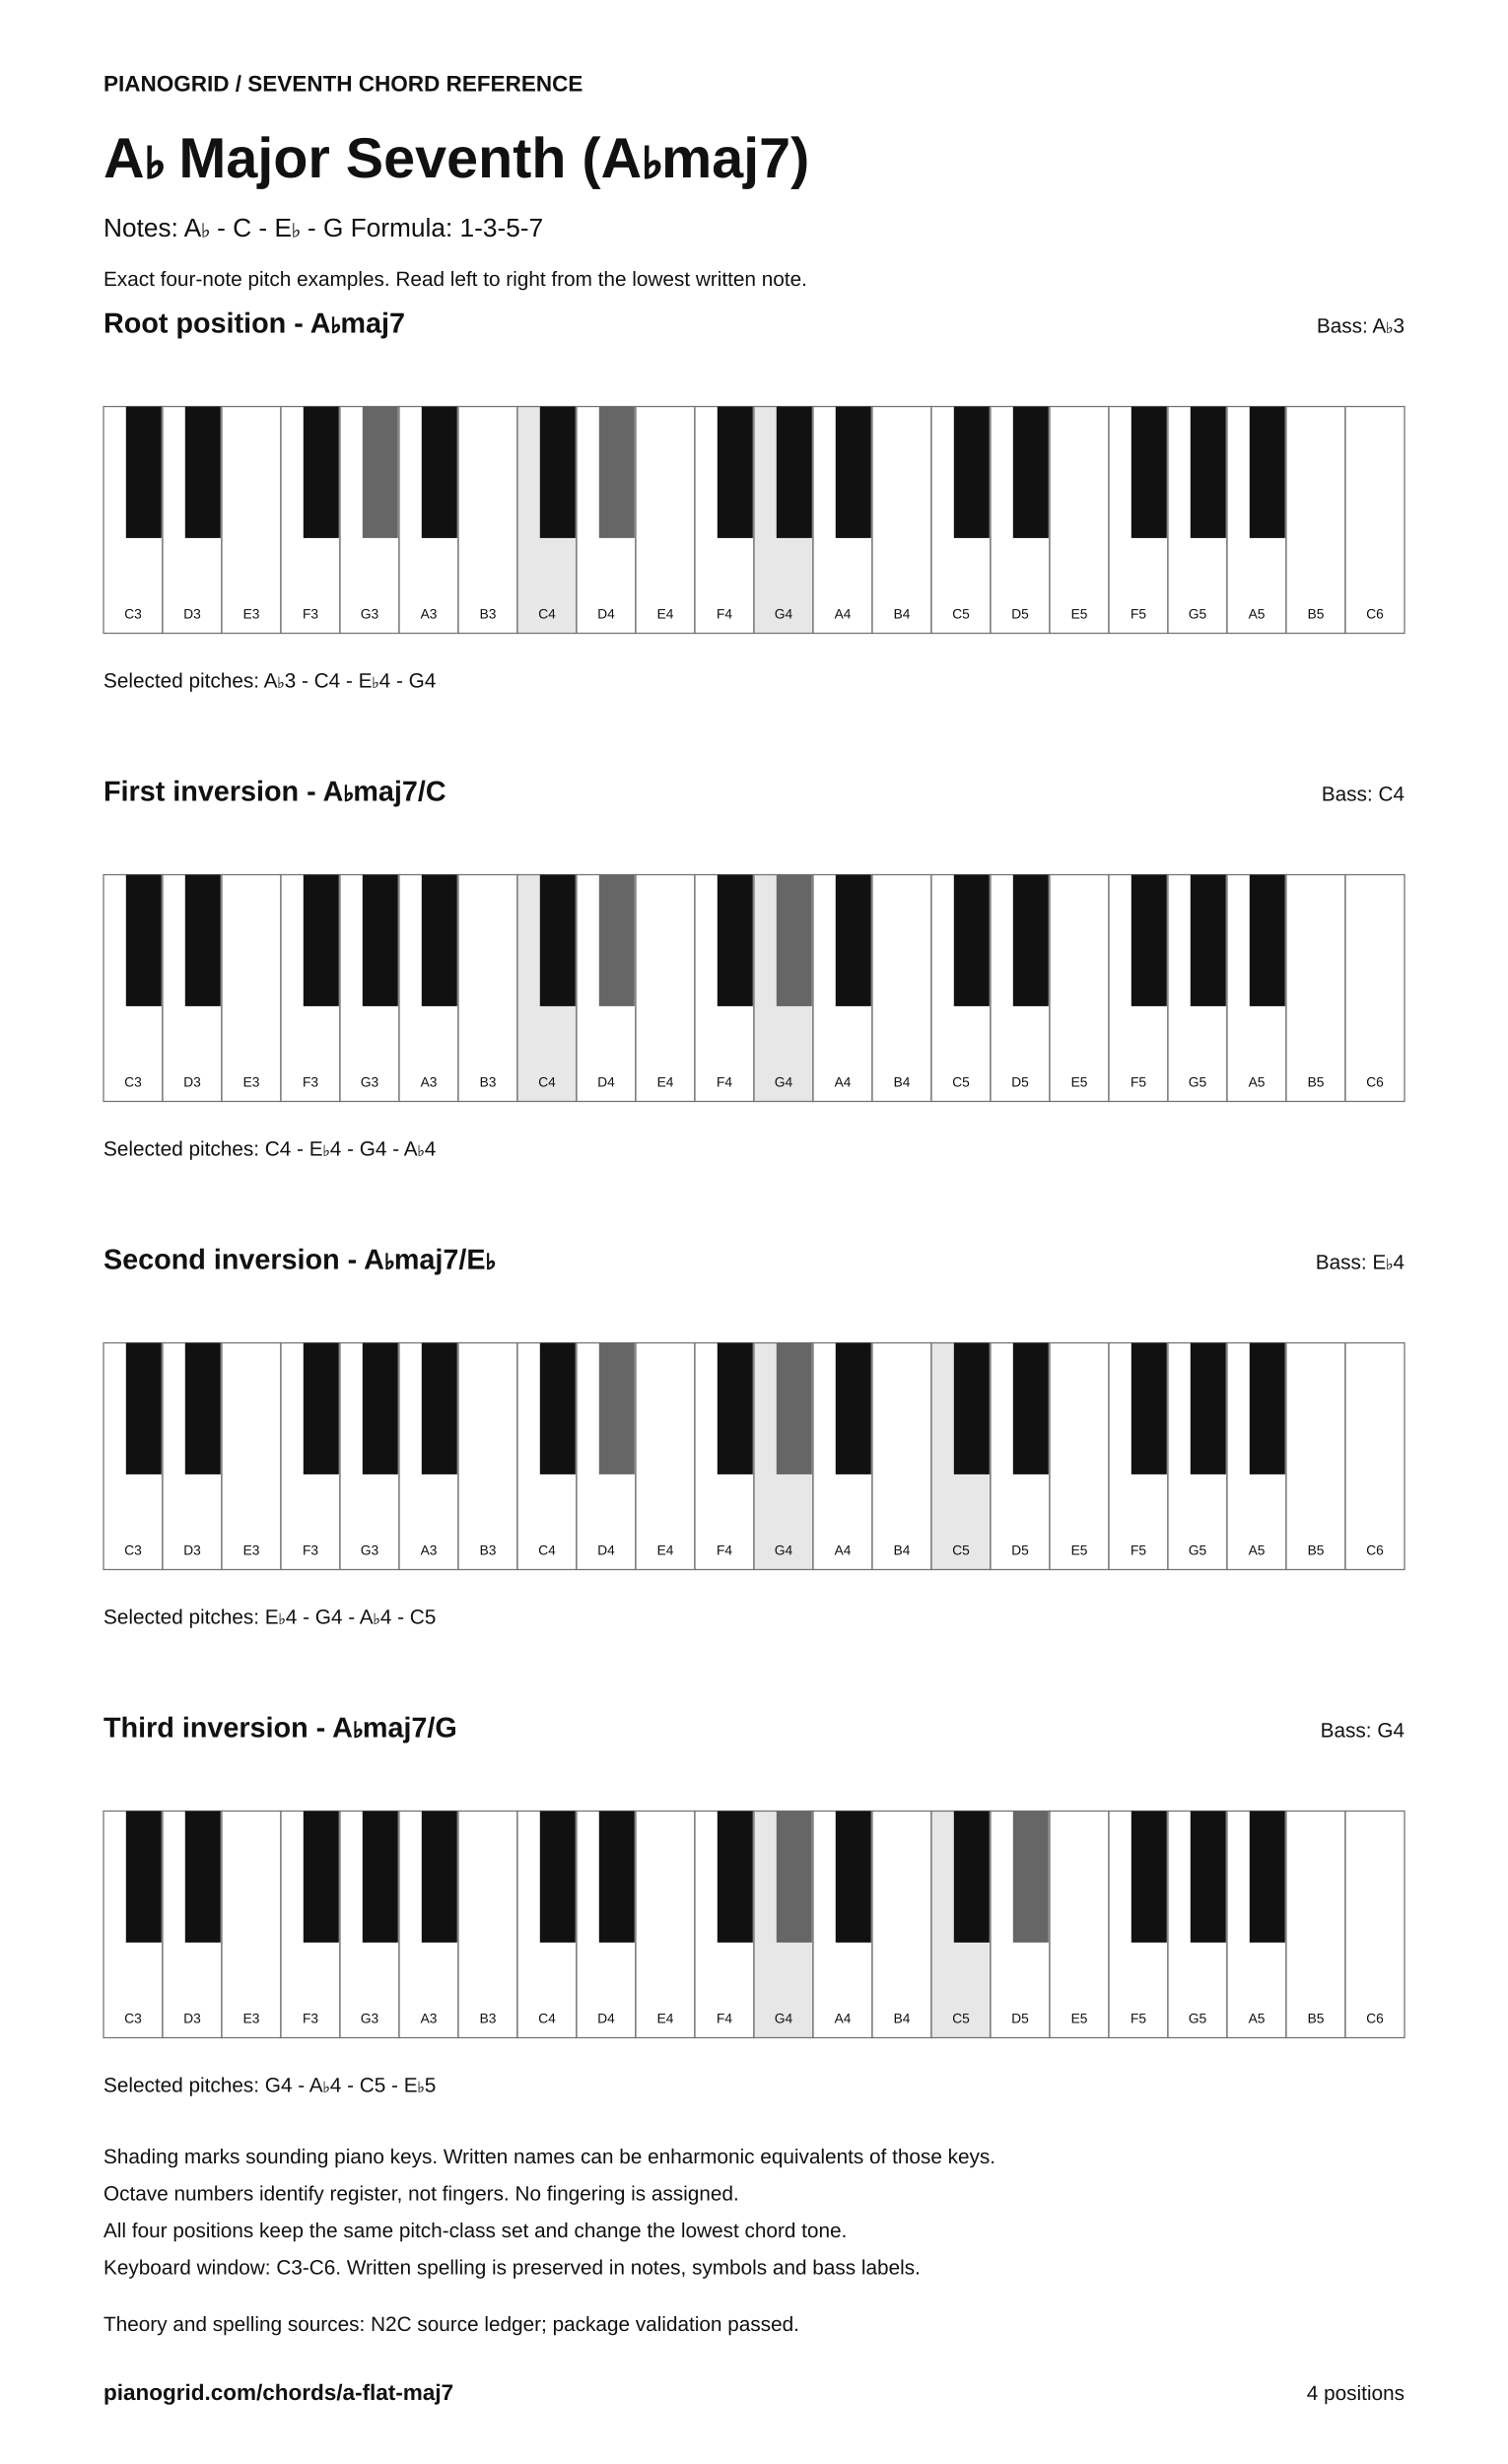
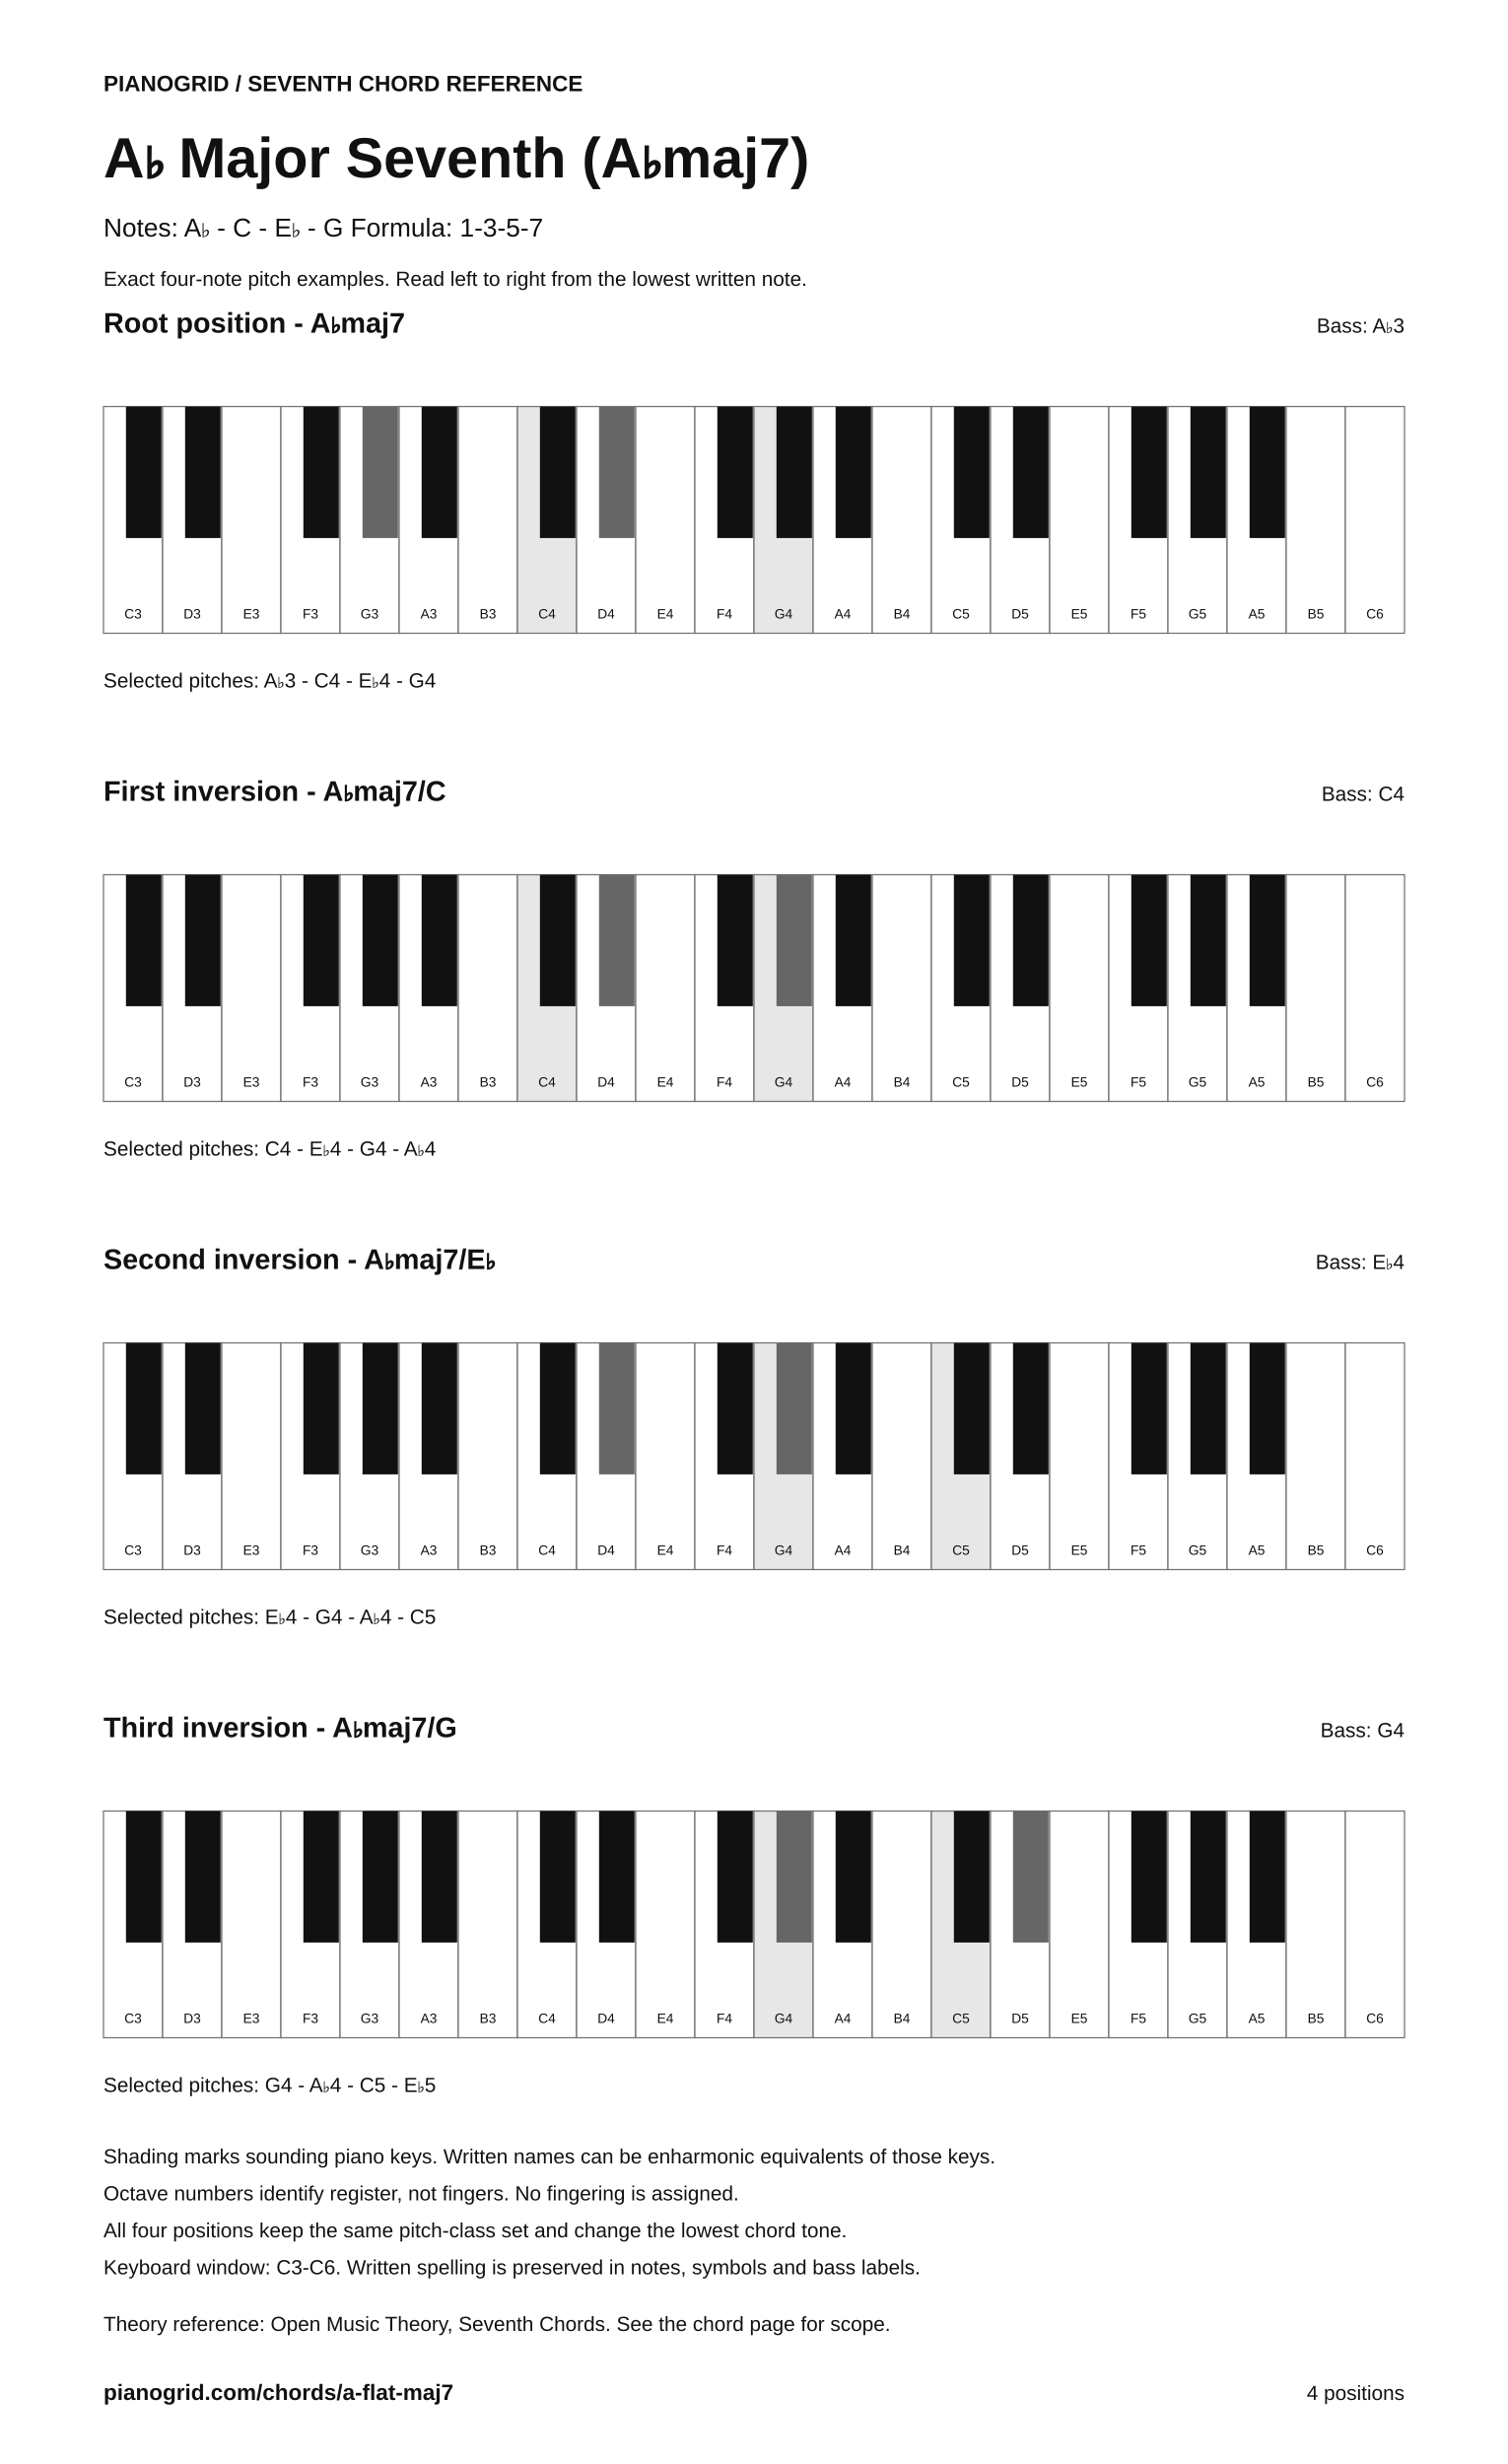
<svg xmlns="http://www.w3.org/2000/svg" width="612" height="1000" viewBox="0 0 612 1000" role="img" aria-labelledby="title desc">
  <style>text{font-family:"Segoe UI Symbol","Noto Music",Arial,sans-serif;fill:#111}.brand{font-size:9px;font-weight:700}.title{font-size:23px;font-weight:700}.copy{font-size:10.5px}.sub{font-size:11.5px;font-weight:700}.meta{font-size:8.3px}.key{font-size:5.5px}</style>
  <rect width="612" height="1000" fill="#fff" />
  <text x="42" y="37" class="brand">PIANOGRID  /  SEVENTH CHORD REFERENCE</text>
  <text x="42" y="72" class="title">A♭ Major Seventh (A♭maj7)</text>
  <text x="42" y="96" class="copy">Notes: A♭ - C - E♭ - G     Formula: 1-3-5-7</text>
  <text x="42" y="116" class="meta">Exact four-note pitch examples. Read left to right from the lowest written note.</text>
  <text x="42" y="135" class="sub">Root position  -  A♭maj7</text>
  <text x="570" y="135" text-anchor="end" class="meta">Bass: A♭3</text>
  <rect x="42.00" y="165.00" width="24.00" height="92.00" fill="#fff" stroke="#727272" stroke-width=".5" />
  <text x="54.00" y="251.00" text-anchor="middle" class="key">C3</text>
  <rect x="66.00" y="165.00" width="24.00" height="92.00" fill="#fff" stroke="#727272" stroke-width=".5" />
  <text x="78.00" y="251.00" text-anchor="middle" class="key">D3</text>
  <rect x="90.00" y="165.00" width="24.00" height="92.00" fill="#fff" stroke="#727272" stroke-width=".5" />
  <text x="102.00" y="251.00" text-anchor="middle" class="key">E3</text>
  <rect x="114.00" y="165.00" width="24.00" height="92.00" fill="#fff" stroke="#727272" stroke-width=".5" />
  <text x="126.00" y="251.00" text-anchor="middle" class="key">F3</text>
  <rect x="138.00" y="165.00" width="24.00" height="92.00" fill="#fff" stroke="#727272" stroke-width=".5" />
  <text x="150.00" y="251.00" text-anchor="middle" class="key">G3</text>
  <rect x="162.00" y="165.00" width="24.00" height="92.00" fill="#fff" stroke="#727272" stroke-width=".5" />
  <text x="174.00" y="251.00" text-anchor="middle" class="key">A3</text>
  <rect x="186.00" y="165.00" width="24.00" height="92.00" fill="#fff" stroke="#727272" stroke-width=".5" />
  <text x="198.00" y="251.00" text-anchor="middle" class="key">B3</text>
  <rect x="210.00" y="165.00" width="24.00" height="92.00" fill="#e7e7e7" stroke="#727272" stroke-width=".5" />
  <text x="222.00" y="251.00" text-anchor="middle" class="key">C4</text>
  <rect x="234.00" y="165.00" width="24.00" height="92.00" fill="#fff" stroke="#727272" stroke-width=".5" />
  <text x="246.00" y="251.00" text-anchor="middle" class="key">D4</text>
  <rect x="258.00" y="165.00" width="24.00" height="92.00" fill="#fff" stroke="#727272" stroke-width=".5" />
  <text x="270.00" y="251.00" text-anchor="middle" class="key">E4</text>
  <rect x="282.00" y="165.00" width="24.00" height="92.00" fill="#fff" stroke="#727272" stroke-width=".5" />
  <text x="294.00" y="251.00" text-anchor="middle" class="key">F4</text>
  <rect x="306.00" y="165.00" width="24.00" height="92.00" fill="#e7e7e7" stroke="#727272" stroke-width=".5" />
  <text x="318.00" y="251.00" text-anchor="middle" class="key">G4</text>
  <rect x="330.00" y="165.00" width="24.00" height="92.00" fill="#fff" stroke="#727272" stroke-width=".5" />
  <text x="342.00" y="251.00" text-anchor="middle" class="key">A4</text>
  <rect x="354.00" y="165.00" width="24.00" height="92.00" fill="#fff" stroke="#727272" stroke-width=".5" />
  <text x="366.00" y="251.00" text-anchor="middle" class="key">B4</text>
  <rect x="378.00" y="165.00" width="24.00" height="92.00" fill="#fff" stroke="#727272" stroke-width=".5" />
  <text x="390.00" y="251.00" text-anchor="middle" class="key">C5</text>
  <rect x="402.00" y="165.00" width="24.00" height="92.00" fill="#fff" stroke="#727272" stroke-width=".5" />
  <text x="414.00" y="251.00" text-anchor="middle" class="key">D5</text>
  <rect x="426.00" y="165.00" width="24.00" height="92.00" fill="#fff" stroke="#727272" stroke-width=".5" />
  <text x="438.00" y="251.00" text-anchor="middle" class="key">E5</text>
  <rect x="450.00" y="165.00" width="24.00" height="92.00" fill="#fff" stroke="#727272" stroke-width=".5" />
  <text x="462.00" y="251.00" text-anchor="middle" class="key">F5</text>
  <rect x="474.00" y="165.00" width="24.00" height="92.00" fill="#fff" stroke="#727272" stroke-width=".5" />
  <text x="486.00" y="251.00" text-anchor="middle" class="key">G5</text>
  <rect x="498.00" y="165.00" width="24.00" height="92.00" fill="#fff" stroke="#727272" stroke-width=".5" />
  <text x="510.00" y="251.00" text-anchor="middle" class="key">A5</text>
  <rect x="522.00" y="165.00" width="24.00" height="92.00" fill="#fff" stroke="#727272" stroke-width=".5" />
  <text x="534.00" y="251.00" text-anchor="middle" class="key">B5</text>
  <rect x="546.00" y="165.00" width="24.00" height="92.00" fill="#fff" stroke="#727272" stroke-width=".5" />
  <text x="558.00" y="251.00" text-anchor="middle" class="key">C6</text>
  <rect x="51.12" y="165.00" width="14.40" height="53.36" fill="#111" />
  <rect x="75.12" y="165.00" width="14.40" height="53.36" fill="#111" />
  <rect x="123.12" y="165.00" width="14.40" height="53.36" fill="#111" />
  <rect x="147.12" y="165.00" width="14.40" height="53.36" fill="#666" />
  <rect x="171.12" y="165.00" width="14.40" height="53.36" fill="#111" />
  <rect x="219.12" y="165.00" width="14.40" height="53.36" fill="#111" />
  <rect x="243.12" y="165.00" width="14.40" height="53.36" fill="#666" />
  <rect x="291.12" y="165.00" width="14.40" height="53.36" fill="#111" />
  <rect x="315.12" y="165.00" width="14.40" height="53.36" fill="#111" />
  <rect x="339.12" y="165.00" width="14.40" height="53.36" fill="#111" />
  <rect x="387.12" y="165.00" width="14.40" height="53.36" fill="#111" />
  <rect x="411.12" y="165.00" width="14.40" height="53.36" fill="#111" />
  <rect x="459.12" y="165.00" width="14.40" height="53.36" fill="#111" />
  <rect x="483.12" y="165.00" width="14.40" height="53.36" fill="#111" />
  <rect x="507.12" y="165.00" width="14.40" height="53.36" fill="#111" />
  <text x="42" y="279" class="meta">Selected pitches: A♭3  -  C4  -  E♭4  -  G4</text>
  <text x="42" y="325" class="sub">First inversion  -  A♭maj7/C</text>
  <text x="570" y="325" text-anchor="end" class="meta">Bass: C4</text>
  <rect x="42.00" y="355.00" width="24.00" height="92.00" fill="#fff" stroke="#727272" stroke-width=".5" />
  <text x="54.00" y="441.00" text-anchor="middle" class="key">C3</text>
  <rect x="66.00" y="355.00" width="24.00" height="92.00" fill="#fff" stroke="#727272" stroke-width=".5" />
  <text x="78.00" y="441.00" text-anchor="middle" class="key">D3</text>
  <rect x="90.00" y="355.00" width="24.00" height="92.00" fill="#fff" stroke="#727272" stroke-width=".5" />
  <text x="102.00" y="441.00" text-anchor="middle" class="key">E3</text>
  <rect x="114.00" y="355.00" width="24.00" height="92.00" fill="#fff" stroke="#727272" stroke-width=".5" />
  <text x="126.00" y="441.00" text-anchor="middle" class="key">F3</text>
  <rect x="138.00" y="355.00" width="24.00" height="92.00" fill="#fff" stroke="#727272" stroke-width=".5" />
  <text x="150.00" y="441.00" text-anchor="middle" class="key">G3</text>
  <rect x="162.00" y="355.00" width="24.00" height="92.00" fill="#fff" stroke="#727272" stroke-width=".5" />
  <text x="174.00" y="441.00" text-anchor="middle" class="key">A3</text>
  <rect x="186.00" y="355.00" width="24.00" height="92.00" fill="#fff" stroke="#727272" stroke-width=".5" />
  <text x="198.00" y="441.00" text-anchor="middle" class="key">B3</text>
  <rect x="210.00" y="355.00" width="24.00" height="92.00" fill="#e7e7e7" stroke="#727272" stroke-width=".5" />
  <text x="222.00" y="441.00" text-anchor="middle" class="key">C4</text>
  <rect x="234.00" y="355.00" width="24.00" height="92.00" fill="#fff" stroke="#727272" stroke-width=".5" />
  <text x="246.00" y="441.00" text-anchor="middle" class="key">D4</text>
  <rect x="258.00" y="355.00" width="24.00" height="92.00" fill="#fff" stroke="#727272" stroke-width=".5" />
  <text x="270.00" y="441.00" text-anchor="middle" class="key">E4</text>
  <rect x="282.00" y="355.00" width="24.00" height="92.00" fill="#fff" stroke="#727272" stroke-width=".5" />
  <text x="294.00" y="441.00" text-anchor="middle" class="key">F4</text>
  <rect x="306.00" y="355.00" width="24.00" height="92.00" fill="#e7e7e7" stroke="#727272" stroke-width=".5" />
  <text x="318.00" y="441.00" text-anchor="middle" class="key">G4</text>
  <rect x="330.00" y="355.00" width="24.00" height="92.00" fill="#fff" stroke="#727272" stroke-width=".5" />
  <text x="342.00" y="441.00" text-anchor="middle" class="key">A4</text>
  <rect x="354.00" y="355.00" width="24.00" height="92.00" fill="#fff" stroke="#727272" stroke-width=".5" />
  <text x="366.00" y="441.00" text-anchor="middle" class="key">B4</text>
  <rect x="378.00" y="355.00" width="24.00" height="92.00" fill="#fff" stroke="#727272" stroke-width=".5" />
  <text x="390.00" y="441.00" text-anchor="middle" class="key">C5</text>
  <rect x="402.00" y="355.00" width="24.00" height="92.00" fill="#fff" stroke="#727272" stroke-width=".5" />
  <text x="414.00" y="441.00" text-anchor="middle" class="key">D5</text>
  <rect x="426.00" y="355.00" width="24.00" height="92.00" fill="#fff" stroke="#727272" stroke-width=".5" />
  <text x="438.00" y="441.00" text-anchor="middle" class="key">E5</text>
  <rect x="450.00" y="355.00" width="24.00" height="92.00" fill="#fff" stroke="#727272" stroke-width=".5" />
  <text x="462.00" y="441.00" text-anchor="middle" class="key">F5</text>
  <rect x="474.00" y="355.00" width="24.00" height="92.00" fill="#fff" stroke="#727272" stroke-width=".5" />
  <text x="486.00" y="441.00" text-anchor="middle" class="key">G5</text>
  <rect x="498.00" y="355.00" width="24.00" height="92.00" fill="#fff" stroke="#727272" stroke-width=".5" />
  <text x="510.00" y="441.00" text-anchor="middle" class="key">A5</text>
  <rect x="522.00" y="355.00" width="24.00" height="92.00" fill="#fff" stroke="#727272" stroke-width=".5" />
  <text x="534.00" y="441.00" text-anchor="middle" class="key">B5</text>
  <rect x="546.00" y="355.00" width="24.00" height="92.00" fill="#fff" stroke="#727272" stroke-width=".5" />
  <text x="558.00" y="441.00" text-anchor="middle" class="key">C6</text>
  <rect x="51.12" y="355.00" width="14.40" height="53.36" fill="#111" />
  <rect x="75.12" y="355.00" width="14.40" height="53.36" fill="#111" />
  <rect x="123.12" y="355.00" width="14.40" height="53.36" fill="#111" />
  <rect x="147.12" y="355.00" width="14.40" height="53.36" fill="#111" />
  <rect x="171.12" y="355.00" width="14.40" height="53.36" fill="#111" />
  <rect x="219.12" y="355.00" width="14.40" height="53.36" fill="#111" />
  <rect x="243.12" y="355.00" width="14.40" height="53.36" fill="#666" />
  <rect x="291.12" y="355.00" width="14.40" height="53.36" fill="#111" />
  <rect x="315.12" y="355.00" width="14.40" height="53.36" fill="#666" />
  <rect x="339.12" y="355.00" width="14.40" height="53.36" fill="#111" />
  <rect x="387.12" y="355.00" width="14.40" height="53.36" fill="#111" />
  <rect x="411.12" y="355.00" width="14.40" height="53.36" fill="#111" />
  <rect x="459.12" y="355.00" width="14.40" height="53.36" fill="#111" />
  <rect x="483.12" y="355.00" width="14.40" height="53.36" fill="#111" />
  <rect x="507.12" y="355.00" width="14.40" height="53.36" fill="#111" />
  <text x="42" y="469" class="meta">Selected pitches: C4  -  E♭4  -  G4  -  A♭4</text>
  <text x="42" y="515" class="sub">Second inversion  -  A♭maj7/E♭</text>
  <text x="570" y="515" text-anchor="end" class="meta">Bass: E♭4</text>
  <rect x="42.00" y="545.00" width="24.00" height="92.00" fill="#fff" stroke="#727272" stroke-width=".5" />
  <text x="54.00" y="631.00" text-anchor="middle" class="key">C3</text>
  <rect x="66.00" y="545.00" width="24.00" height="92.00" fill="#fff" stroke="#727272" stroke-width=".5" />
  <text x="78.00" y="631.00" text-anchor="middle" class="key">D3</text>
  <rect x="90.00" y="545.00" width="24.00" height="92.00" fill="#fff" stroke="#727272" stroke-width=".5" />
  <text x="102.00" y="631.00" text-anchor="middle" class="key">E3</text>
  <rect x="114.00" y="545.00" width="24.00" height="92.00" fill="#fff" stroke="#727272" stroke-width=".5" />
  <text x="126.00" y="631.00" text-anchor="middle" class="key">F3</text>
  <rect x="138.00" y="545.00" width="24.00" height="92.00" fill="#fff" stroke="#727272" stroke-width=".5" />
  <text x="150.00" y="631.00" text-anchor="middle" class="key">G3</text>
  <rect x="162.00" y="545.00" width="24.00" height="92.00" fill="#fff" stroke="#727272" stroke-width=".5" />
  <text x="174.00" y="631.00" text-anchor="middle" class="key">A3</text>
  <rect x="186.00" y="545.00" width="24.00" height="92.00" fill="#fff" stroke="#727272" stroke-width=".5" />
  <text x="198.00" y="631.00" text-anchor="middle" class="key">B3</text>
  <rect x="210.00" y="545.00" width="24.00" height="92.00" fill="#fff" stroke="#727272" stroke-width=".5" />
  <text x="222.00" y="631.00" text-anchor="middle" class="key">C4</text>
  <rect x="234.00" y="545.00" width="24.00" height="92.00" fill="#fff" stroke="#727272" stroke-width=".5" />
  <text x="246.00" y="631.00" text-anchor="middle" class="key">D4</text>
  <rect x="258.00" y="545.00" width="24.00" height="92.00" fill="#fff" stroke="#727272" stroke-width=".5" />
  <text x="270.00" y="631.00" text-anchor="middle" class="key">E4</text>
  <rect x="282.00" y="545.00" width="24.00" height="92.00" fill="#fff" stroke="#727272" stroke-width=".5" />
  <text x="294.00" y="631.00" text-anchor="middle" class="key">F4</text>
  <rect x="306.00" y="545.00" width="24.00" height="92.00" fill="#e7e7e7" stroke="#727272" stroke-width=".5" />
  <text x="318.00" y="631.00" text-anchor="middle" class="key">G4</text>
  <rect x="330.00" y="545.00" width="24.00" height="92.00" fill="#fff" stroke="#727272" stroke-width=".5" />
  <text x="342.00" y="631.00" text-anchor="middle" class="key">A4</text>
  <rect x="354.00" y="545.00" width="24.00" height="92.00" fill="#fff" stroke="#727272" stroke-width=".5" />
  <text x="366.00" y="631.00" text-anchor="middle" class="key">B4</text>
  <rect x="378.00" y="545.00" width="24.00" height="92.00" fill="#e7e7e7" stroke="#727272" stroke-width=".5" />
  <text x="390.00" y="631.00" text-anchor="middle" class="key">C5</text>
  <rect x="402.00" y="545.00" width="24.00" height="92.00" fill="#fff" stroke="#727272" stroke-width=".5" />
  <text x="414.00" y="631.00" text-anchor="middle" class="key">D5</text>
  <rect x="426.00" y="545.00" width="24.00" height="92.00" fill="#fff" stroke="#727272" stroke-width=".5" />
  <text x="438.00" y="631.00" text-anchor="middle" class="key">E5</text>
  <rect x="450.00" y="545.00" width="24.00" height="92.00" fill="#fff" stroke="#727272" stroke-width=".5" />
  <text x="462.00" y="631.00" text-anchor="middle" class="key">F5</text>
  <rect x="474.00" y="545.00" width="24.00" height="92.00" fill="#fff" stroke="#727272" stroke-width=".5" />
  <text x="486.00" y="631.00" text-anchor="middle" class="key">G5</text>
  <rect x="498.00" y="545.00" width="24.00" height="92.00" fill="#fff" stroke="#727272" stroke-width=".5" />
  <text x="510.00" y="631.00" text-anchor="middle" class="key">A5</text>
  <rect x="522.00" y="545.00" width="24.00" height="92.00" fill="#fff" stroke="#727272" stroke-width=".5" />
  <text x="534.00" y="631.00" text-anchor="middle" class="key">B5</text>
  <rect x="546.00" y="545.00" width="24.00" height="92.00" fill="#fff" stroke="#727272" stroke-width=".5" />
  <text x="558.00" y="631.00" text-anchor="middle" class="key">C6</text>
  <rect x="51.12" y="545.00" width="14.40" height="53.36" fill="#111" />
  <rect x="75.12" y="545.00" width="14.40" height="53.36" fill="#111" />
  <rect x="123.12" y="545.00" width="14.40" height="53.36" fill="#111" />
  <rect x="147.12" y="545.00" width="14.40" height="53.36" fill="#111" />
  <rect x="171.12" y="545.00" width="14.40" height="53.36" fill="#111" />
  <rect x="219.12" y="545.00" width="14.40" height="53.36" fill="#111" />
  <rect x="243.12" y="545.00" width="14.40" height="53.36" fill="#666" />
  <rect x="291.12" y="545.00" width="14.40" height="53.36" fill="#111" />
  <rect x="315.12" y="545.00" width="14.40" height="53.36" fill="#666" />
  <rect x="339.12" y="545.00" width="14.40" height="53.36" fill="#111" />
  <rect x="387.12" y="545.00" width="14.40" height="53.36" fill="#111" />
  <rect x="411.12" y="545.00" width="14.40" height="53.36" fill="#111" />
  <rect x="459.12" y="545.00" width="14.40" height="53.36" fill="#111" />
  <rect x="483.12" y="545.00" width="14.40" height="53.36" fill="#111" />
  <rect x="507.12" y="545.00" width="14.40" height="53.36" fill="#111" />
  <text x="42" y="659" class="meta">Selected pitches: E♭4  -  G4  -  A♭4  -  C5</text>
  <text x="42" y="705" class="sub">Third inversion  -  A♭maj7/G</text>
  <text x="570" y="705" text-anchor="end" class="meta">Bass: G4</text>
  <rect x="42.00" y="735.00" width="24.00" height="92.00" fill="#fff" stroke="#727272" stroke-width=".5" />
  <text x="54.00" y="821.00" text-anchor="middle" class="key">C3</text>
  <rect x="66.00" y="735.00" width="24.00" height="92.00" fill="#fff" stroke="#727272" stroke-width=".5" />
  <text x="78.00" y="821.00" text-anchor="middle" class="key">D3</text>
  <rect x="90.00" y="735.00" width="24.00" height="92.00" fill="#fff" stroke="#727272" stroke-width=".5" />
  <text x="102.00" y="821.00" text-anchor="middle" class="key">E3</text>
  <rect x="114.00" y="735.00" width="24.00" height="92.00" fill="#fff" stroke="#727272" stroke-width=".5" />
  <text x="126.00" y="821.00" text-anchor="middle" class="key">F3</text>
  <rect x="138.00" y="735.00" width="24.00" height="92.00" fill="#fff" stroke="#727272" stroke-width=".5" />
  <text x="150.00" y="821.00" text-anchor="middle" class="key">G3</text>
  <rect x="162.00" y="735.00" width="24.00" height="92.00" fill="#fff" stroke="#727272" stroke-width=".5" />
  <text x="174.00" y="821.00" text-anchor="middle" class="key">A3</text>
  <rect x="186.00" y="735.00" width="24.00" height="92.00" fill="#fff" stroke="#727272" stroke-width=".5" />
  <text x="198.00" y="821.00" text-anchor="middle" class="key">B3</text>
  <rect x="210.00" y="735.00" width="24.00" height="92.00" fill="#fff" stroke="#727272" stroke-width=".5" />
  <text x="222.00" y="821.00" text-anchor="middle" class="key">C4</text>
  <rect x="234.00" y="735.00" width="24.00" height="92.00" fill="#fff" stroke="#727272" stroke-width=".5" />
  <text x="246.00" y="821.00" text-anchor="middle" class="key">D4</text>
  <rect x="258.00" y="735.00" width="24.00" height="92.00" fill="#fff" stroke="#727272" stroke-width=".5" />
  <text x="270.00" y="821.00" text-anchor="middle" class="key">E4</text>
  <rect x="282.00" y="735.00" width="24.00" height="92.00" fill="#fff" stroke="#727272" stroke-width=".5" />
  <text x="294.00" y="821.00" text-anchor="middle" class="key">F4</text>
  <rect x="306.00" y="735.00" width="24.00" height="92.00" fill="#e7e7e7" stroke="#727272" stroke-width=".5" />
  <text x="318.00" y="821.00" text-anchor="middle" class="key">G4</text>
  <rect x="330.00" y="735.00" width="24.00" height="92.00" fill="#fff" stroke="#727272" stroke-width=".5" />
  <text x="342.00" y="821.00" text-anchor="middle" class="key">A4</text>
  <rect x="354.00" y="735.00" width="24.00" height="92.00" fill="#fff" stroke="#727272" stroke-width=".5" />
  <text x="366.00" y="821.00" text-anchor="middle" class="key">B4</text>
  <rect x="378.00" y="735.00" width="24.00" height="92.00" fill="#e7e7e7" stroke="#727272" stroke-width=".5" />
  <text x="390.00" y="821.00" text-anchor="middle" class="key">C5</text>
  <rect x="402.00" y="735.00" width="24.00" height="92.00" fill="#fff" stroke="#727272" stroke-width=".5" />
  <text x="414.00" y="821.00" text-anchor="middle" class="key">D5</text>
  <rect x="426.00" y="735.00" width="24.00" height="92.00" fill="#fff" stroke="#727272" stroke-width=".5" />
  <text x="438.00" y="821.00" text-anchor="middle" class="key">E5</text>
  <rect x="450.00" y="735.00" width="24.00" height="92.00" fill="#fff" stroke="#727272" stroke-width=".5" />
  <text x="462.00" y="821.00" text-anchor="middle" class="key">F5</text>
  <rect x="474.00" y="735.00" width="24.00" height="92.00" fill="#fff" stroke="#727272" stroke-width=".5" />
  <text x="486.00" y="821.00" text-anchor="middle" class="key">G5</text>
  <rect x="498.00" y="735.00" width="24.00" height="92.00" fill="#fff" stroke="#727272" stroke-width=".5" />
  <text x="510.00" y="821.00" text-anchor="middle" class="key">A5</text>
  <rect x="522.00" y="735.00" width="24.00" height="92.00" fill="#fff" stroke="#727272" stroke-width=".5" />
  <text x="534.00" y="821.00" text-anchor="middle" class="key">B5</text>
  <rect x="546.00" y="735.00" width="24.00" height="92.00" fill="#fff" stroke="#727272" stroke-width=".5" />
  <text x="558.00" y="821.00" text-anchor="middle" class="key">C6</text>
  <rect x="51.12" y="735.00" width="14.40" height="53.36" fill="#111" />
  <rect x="75.12" y="735.00" width="14.40" height="53.36" fill="#111" />
  <rect x="123.12" y="735.00" width="14.40" height="53.36" fill="#111" />
  <rect x="147.12" y="735.00" width="14.40" height="53.36" fill="#111" />
  <rect x="171.12" y="735.00" width="14.40" height="53.36" fill="#111" />
  <rect x="219.12" y="735.00" width="14.40" height="53.36" fill="#111" />
  <rect x="243.12" y="735.00" width="14.40" height="53.36" fill="#111" />
  <rect x="291.12" y="735.00" width="14.40" height="53.36" fill="#111" />
  <rect x="315.12" y="735.00" width="14.40" height="53.36" fill="#666" />
  <rect x="339.12" y="735.00" width="14.40" height="53.36" fill="#111" />
  <rect x="387.12" y="735.00" width="14.40" height="53.36" fill="#111" />
  <rect x="411.12" y="735.00" width="14.40" height="53.36" fill="#666" />
  <rect x="459.12" y="735.00" width="14.40" height="53.36" fill="#111" />
  <rect x="483.12" y="735.00" width="14.40" height="53.36" fill="#111" />
  <rect x="507.12" y="735.00" width="14.40" height="53.36" fill="#111" />
  <text x="42" y="849" class="meta">Selected pitches: G4  -  A♭4  -  C5  -  E♭5</text>
  <text x="42" y="878" class="meta">Shading marks sounding piano keys. Written names can be enharmonic equivalents of those keys.</text>
  <text x="42" y="893" class="meta">Octave numbers identify register, not fingers. No fingering is assigned.</text>
  <text x="42" y="908" class="meta">All four positions keep the same pitch-class set and change the lowest chord tone.</text>
  <text x="42" y="923" class="meta">Keyboard window: C3-C6. Written spelling is preserved in notes, symbols and bass labels.</text>
-   <text x="42" y="946" class="meta">Theory and spelling sources: N2C source ledger; package validation passed.</text>
+   <text x="42" y="946" class="meta">Theory reference: Open Music Theory, Seventh Chords. See the chord page for scope.</text>
  <text x="42" y="974" class="brand">pianogrid.com/chords/a-flat-maj7</text>
  <text x="570" y="974" text-anchor="end" class="meta">4 positions</text>
</svg>
